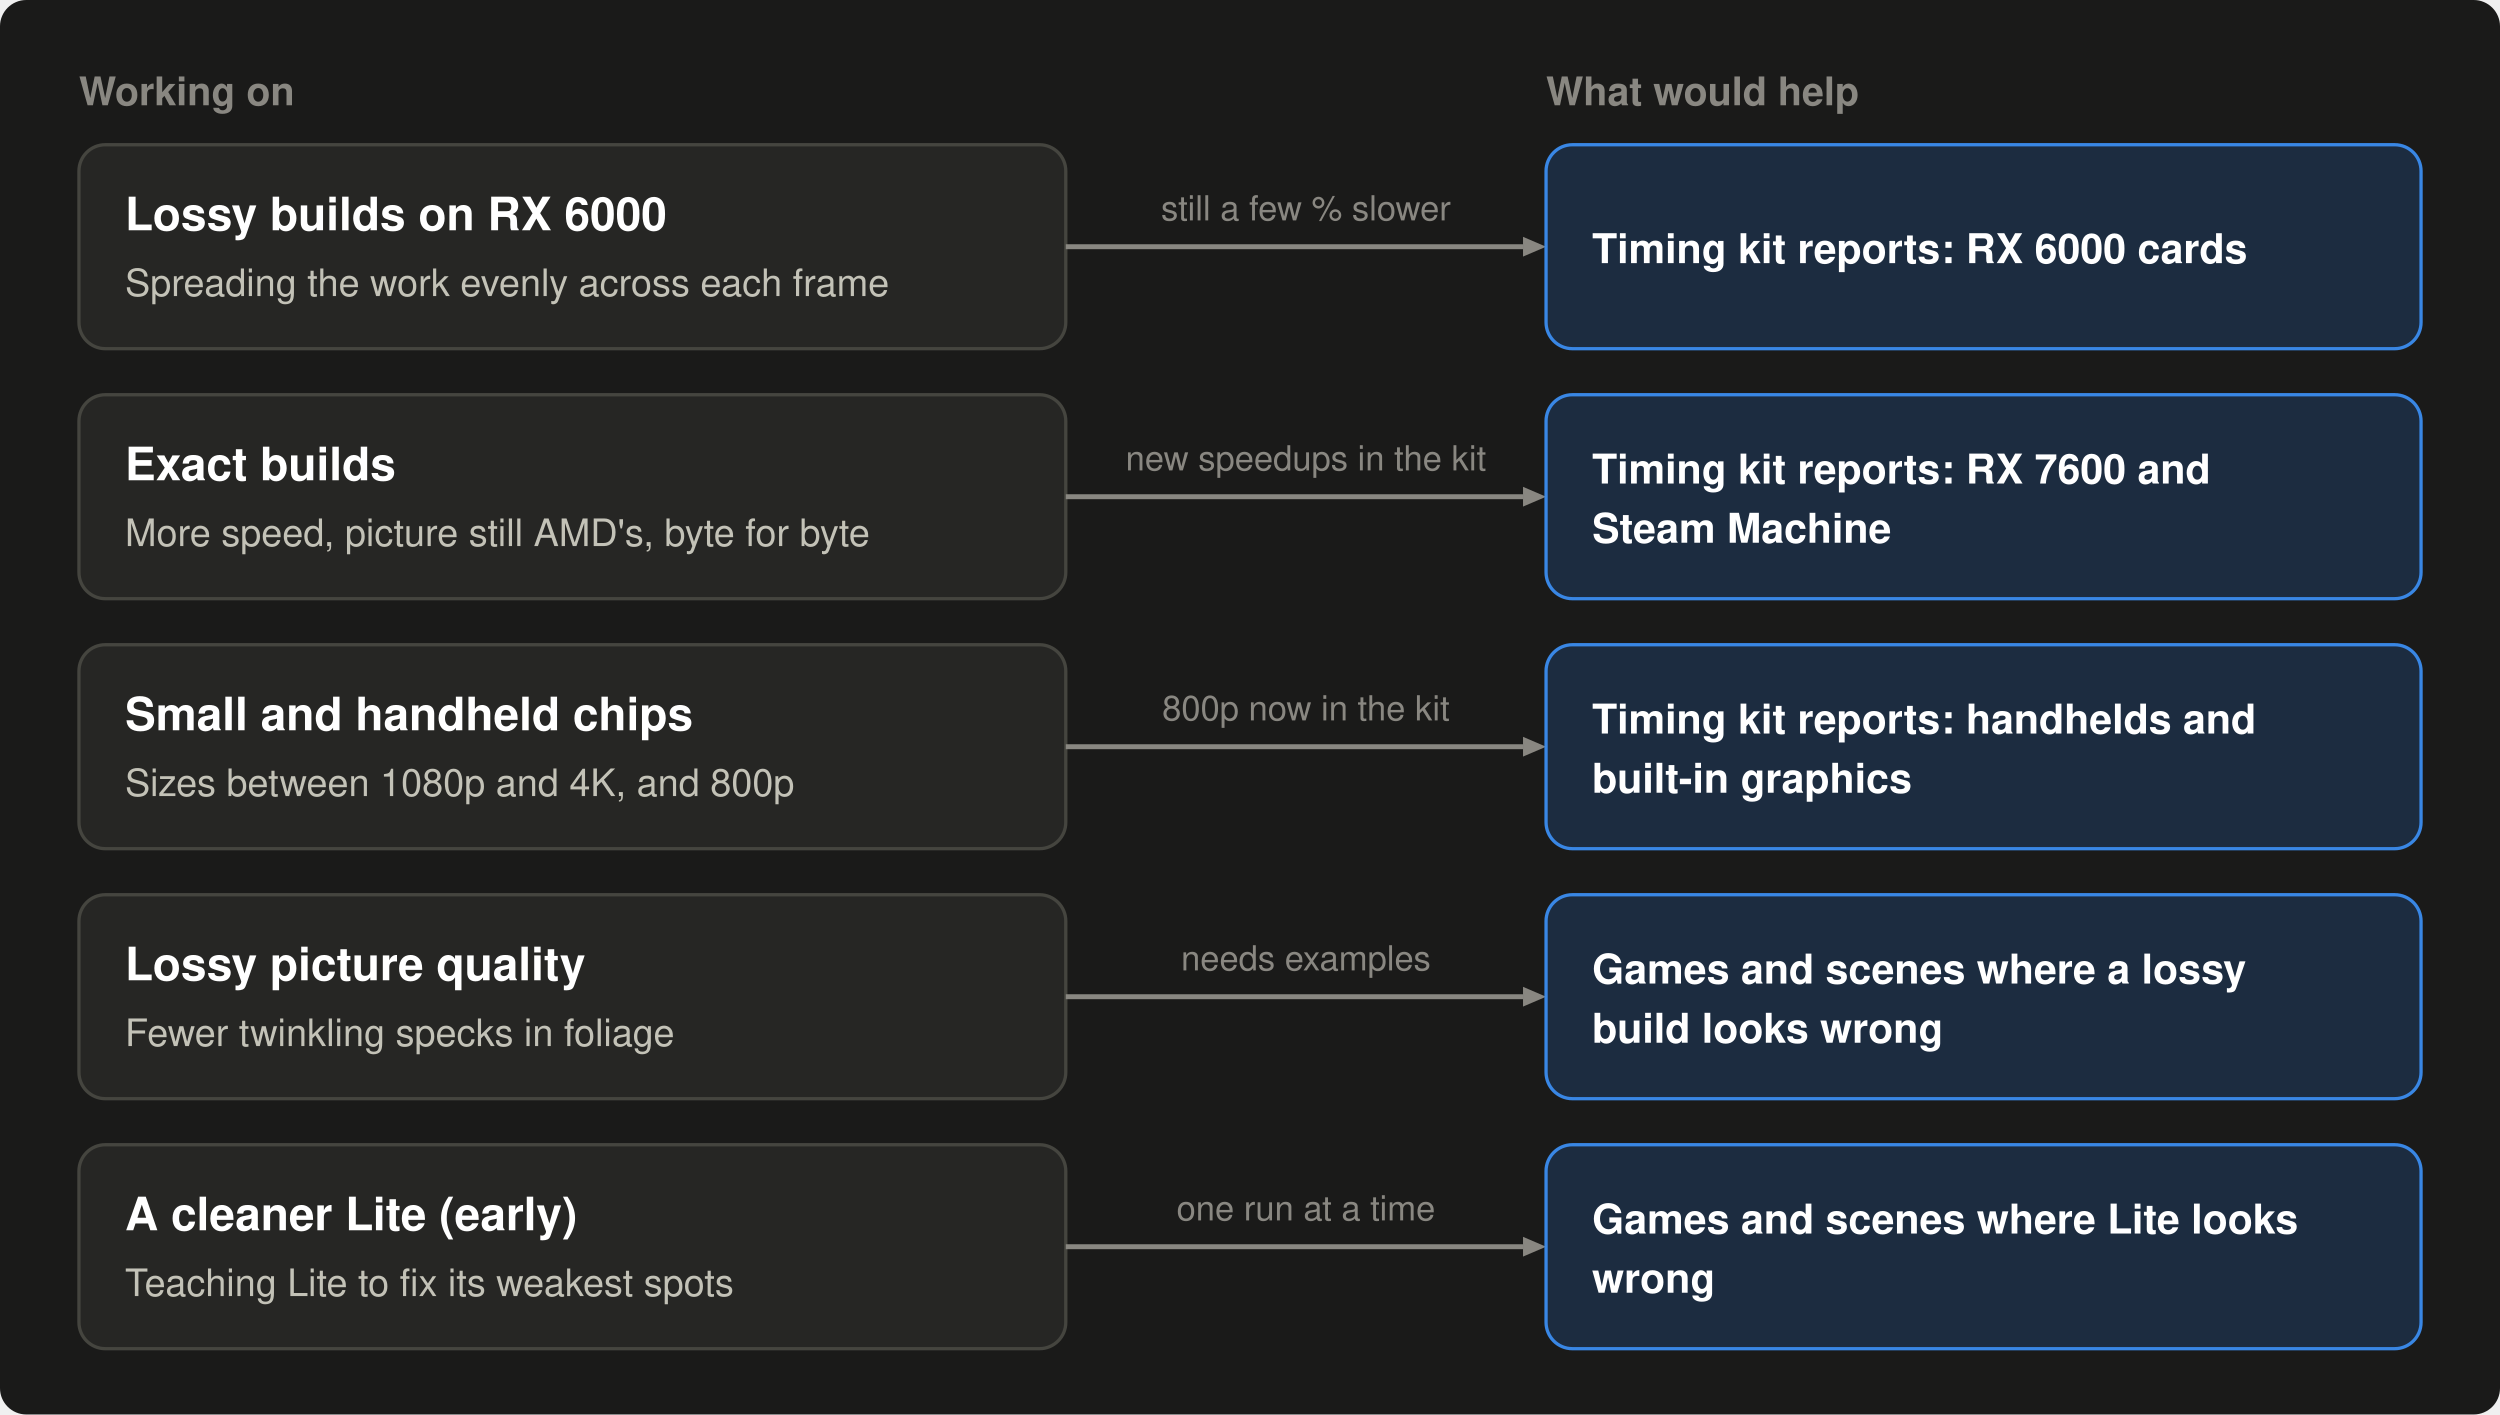
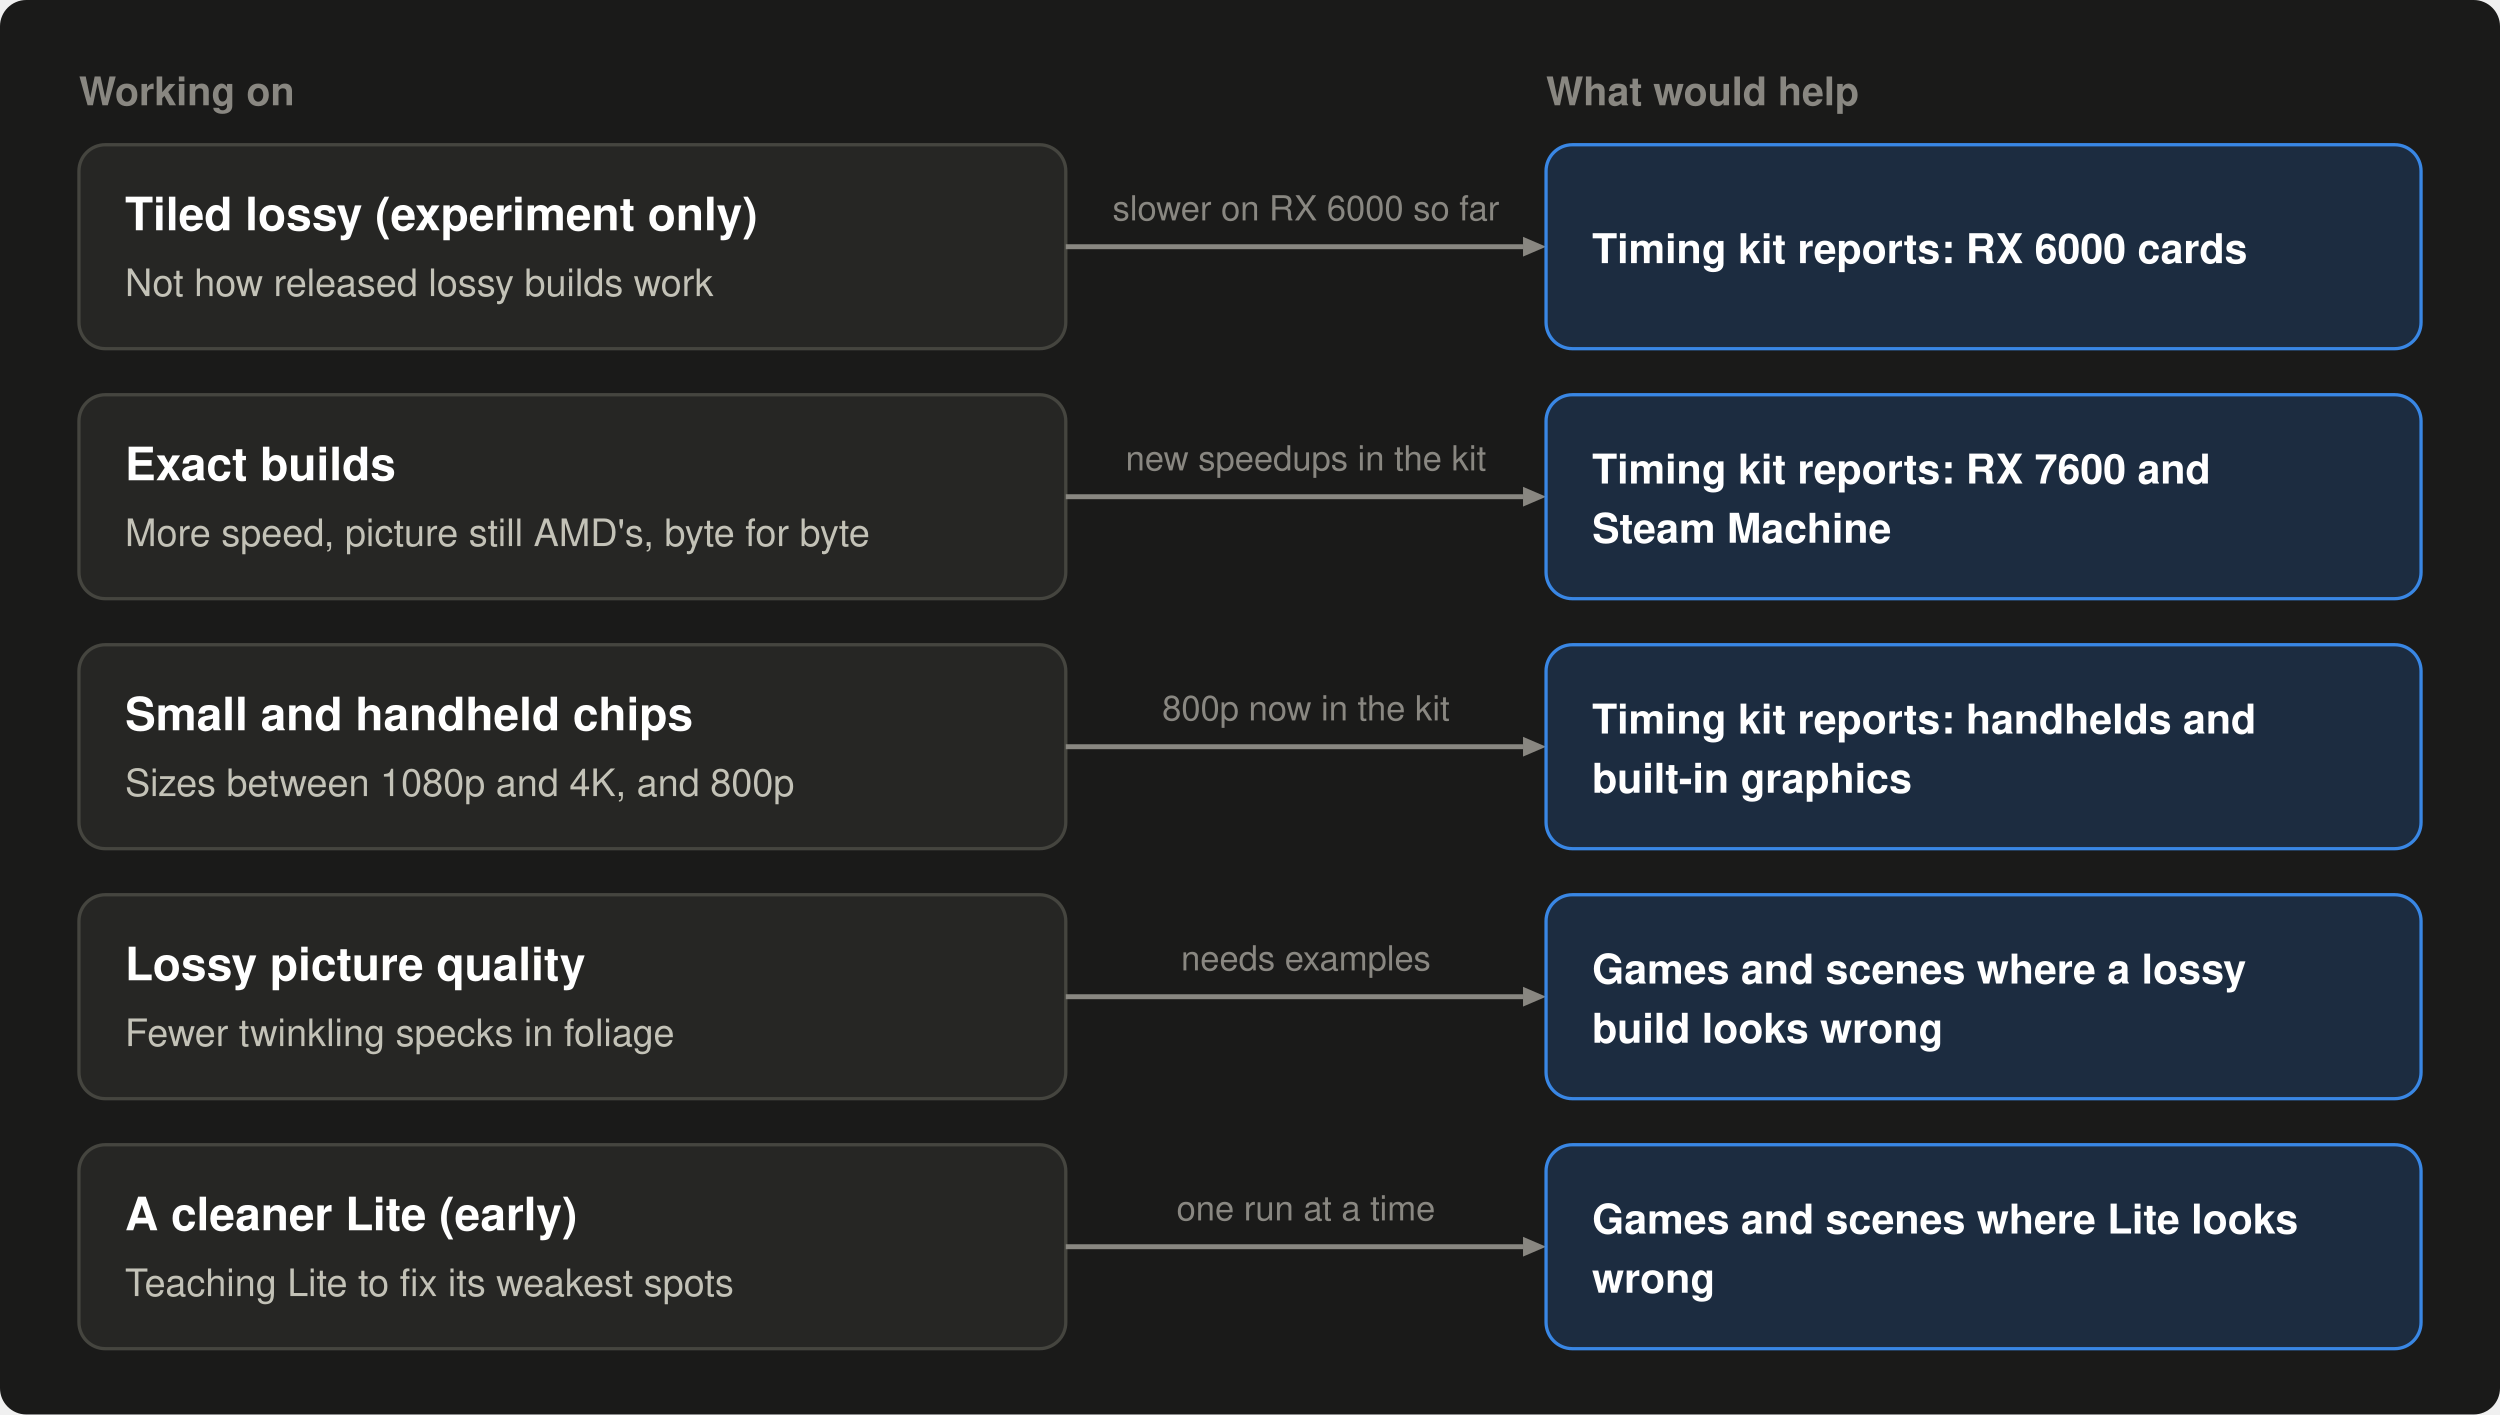
- <svg xmlns="http://www.w3.org/2000/svg" width="760" height="430" viewBox="0 0 760 430" role="img" aria-label="Five parts being worked on, each with what would help: Lossy builds on RX 6000: Timing kit reports: RX 6000 cards; Exact builds: Timing kit reports: RX 7600 and Steam Machine; Small and handheld chips: Timing kit reports: handhelds and built-in graphics; Lossy picture quality: Games and scenes where a lossy build looks wrong; A cleaner Lite (early): Games and scenes where Lite looks wrong">
+ <svg xmlns="http://www.w3.org/2000/svg" width="760" height="430" viewBox="0 0 760 430" role="img" aria-label="Five parts being worked on, each with what would help: Tiled lossy (experiment only): Timing kit reports: RX 6000 cards; Exact builds: Timing kit reports: RX 7600 and Steam Machine; Small and handheld chips: Timing kit reports: handhelds and built-in graphics; Lossy picture quality: Games and scenes where a lossy build looks wrong; A cleaner Lite (early): Games and scenes where Lite looks wrong">
  <rect width="760" height="430" rx="8" fill="#1a1a19" />
  <text x="24" y="32" font-family="-apple-system, 'Segoe UI', Helvetica, Arial, sans-serif" font-size="12" font-weight="600" text-anchor="start" fill="#898781">Working on</text>
  <text x="470" y="32" font-family="-apple-system, 'Segoe UI', Helvetica, Arial, sans-serif" font-size="12" font-weight="600" text-anchor="start" fill="#898781">What would help</text>
  <rect x="24" y="44" width="300" height="62" rx="8" fill="#262624" stroke="#45453f" />
-   <text x="38" y="70" font-family="-apple-system, 'Segoe UI', Helvetica, Arial, sans-serif" font-size="14" font-weight="600" text-anchor="start" fill="#ffffff">Lossy builds on RX 6000</text>
-   <text x="38" y="90" font-family="-apple-system, 'Segoe UI', Helvetica, Arial, sans-serif" font-size="11.5" text-anchor="start" fill="#c3c2b7">Spreading the work evenly across each frame</text>
+   <text x="38" y="70" font-family="-apple-system, 'Segoe UI', Helvetica, Arial, sans-serif" font-size="14" font-weight="600" text-anchor="start" fill="#ffffff">Tiled lossy (experiment only)</text>
+   <text x="38" y="90" font-family="-apple-system, 'Segoe UI', Helvetica, Arial, sans-serif" font-size="11.5" text-anchor="start" fill="#c3c2b7">Not how released lossy builds work</text>
  <line x1="324" y1="75" x2="463" y2="75" stroke="#898781" stroke-width="1.5" />
  <polygon points="470,75 463,72 463,78" fill="#898781" />
-   <text x="397" y="67" font-family="-apple-system, 'Segoe UI', Helvetica, Arial, sans-serif" font-size="10.5" text-anchor="middle" fill="#898781">still a few % slower</text>
+   <text x="397" y="67" font-family="-apple-system, 'Segoe UI', Helvetica, Arial, sans-serif" font-size="10.5" text-anchor="middle" fill="#898781">slower on RX 6000 so far</text>
  <rect x="470" y="44" width="266" height="62" rx="8" fill="#1c2c40" stroke="#3987e5" />
  <text x="484" y="80" font-family="-apple-system, 'Segoe UI', Helvetica, Arial, sans-serif" font-size="12.5" font-weight="600" text-anchor="start" fill="#ffffff">Timing kit reports: RX 6000 cards</text>
  <rect x="24" y="120" width="300" height="62" rx="8" fill="#262624" stroke="#45453f" />
  <text x="38" y="146" font-family="-apple-system, 'Segoe UI', Helvetica, Arial, sans-serif" font-size="14" font-weight="600" text-anchor="start" fill="#ffffff">Exact builds</text>
  <text x="38" y="166" font-family="-apple-system, 'Segoe UI', Helvetica, Arial, sans-serif" font-size="11.5" text-anchor="start" fill="#c3c2b7">More speed, picture still AMD's, byte for byte</text>
  <line x1="324" y1="151" x2="463" y2="151" stroke="#898781" stroke-width="1.5" />
  <polygon points="470,151 463,148 463,154" fill="#898781" />
  <text x="397" y="143" font-family="-apple-system, 'Segoe UI', Helvetica, Arial, sans-serif" font-size="10.5" text-anchor="middle" fill="#898781">new speedups in the kit</text>
  <rect x="470" y="120" width="266" height="62" rx="8" fill="#1c2c40" stroke="#3987e5" />
  <text x="484" y="147" font-family="-apple-system, 'Segoe UI', Helvetica, Arial, sans-serif" font-size="12.5" font-weight="600" text-anchor="start" fill="#ffffff">Timing kit reports: RX 7600 and</text>
  <text x="484" y="165" font-family="-apple-system, 'Segoe UI', Helvetica, Arial, sans-serif" font-size="12.5" font-weight="600" text-anchor="start" fill="#ffffff">Steam Machine</text>
  <rect x="24" y="196" width="300" height="62" rx="8" fill="#262624" stroke="#45453f" />
  <text x="38" y="222" font-family="-apple-system, 'Segoe UI', Helvetica, Arial, sans-serif" font-size="14" font-weight="600" text-anchor="start" fill="#ffffff">Small and handheld chips</text>
  <text x="38" y="242" font-family="-apple-system, 'Segoe UI', Helvetica, Arial, sans-serif" font-size="11.5" text-anchor="start" fill="#c3c2b7">Sizes between 1080p and 4K, and 800p</text>
  <line x1="324" y1="227" x2="463" y2="227" stroke="#898781" stroke-width="1.5" />
  <polygon points="470,227 463,224 463,230" fill="#898781" />
  <text x="397" y="219" font-family="-apple-system, 'Segoe UI', Helvetica, Arial, sans-serif" font-size="10.5" text-anchor="middle" fill="#898781">800p now in the kit</text>
  <rect x="470" y="196" width="266" height="62" rx="8" fill="#1c2c40" stroke="#3987e5" />
  <text x="484" y="223" font-family="-apple-system, 'Segoe UI', Helvetica, Arial, sans-serif" font-size="12.5" font-weight="600" text-anchor="start" fill="#ffffff">Timing kit reports: handhelds and</text>
  <text x="484" y="241" font-family="-apple-system, 'Segoe UI', Helvetica, Arial, sans-serif" font-size="12.5" font-weight="600" text-anchor="start" fill="#ffffff">built-in graphics</text>
  <rect x="24" y="272" width="300" height="62" rx="8" fill="#262624" stroke="#45453f" />
  <text x="38" y="298" font-family="-apple-system, 'Segoe UI', Helvetica, Arial, sans-serif" font-size="14" font-weight="600" text-anchor="start" fill="#ffffff">Lossy picture quality</text>
  <text x="38" y="318" font-family="-apple-system, 'Segoe UI', Helvetica, Arial, sans-serif" font-size="11.5" text-anchor="start" fill="#c3c2b7">Fewer twinkling specks in foliage</text>
  <line x1="324" y1="303" x2="463" y2="303" stroke="#898781" stroke-width="1.5" />
  <polygon points="470,303 463,300 463,306" fill="#898781" />
  <text x="397" y="295" font-family="-apple-system, 'Segoe UI', Helvetica, Arial, sans-serif" font-size="10.5" text-anchor="middle" fill="#898781">needs examples</text>
  <rect x="470" y="272" width="266" height="62" rx="8" fill="#1c2c40" stroke="#3987e5" />
  <text x="484" y="299" font-family="-apple-system, 'Segoe UI', Helvetica, Arial, sans-serif" font-size="12.5" font-weight="600" text-anchor="start" fill="#ffffff">Games and scenes where a lossy</text>
  <text x="484" y="317" font-family="-apple-system, 'Segoe UI', Helvetica, Arial, sans-serif" font-size="12.5" font-weight="600" text-anchor="start" fill="#ffffff">build looks wrong</text>
  <rect x="24" y="348" width="300" height="62" rx="8" fill="#262624" stroke="#45453f" />
  <text x="38" y="374" font-family="-apple-system, 'Segoe UI', Helvetica, Arial, sans-serif" font-size="14" font-weight="600" text-anchor="start" fill="#ffffff">A cleaner Lite (early)</text>
  <text x="38" y="394" font-family="-apple-system, 'Segoe UI', Helvetica, Arial, sans-serif" font-size="11.5" text-anchor="start" fill="#c3c2b7">Teaching Lite to fix its weakest spots</text>
  <line x1="324" y1="379" x2="463" y2="379" stroke="#898781" stroke-width="1.5" />
  <polygon points="470,379 463,376 463,382" fill="#898781" />
  <text x="397" y="371" font-family="-apple-system, 'Segoe UI', Helvetica, Arial, sans-serif" font-size="10.5" text-anchor="middle" fill="#898781">one run at a time</text>
  <rect x="470" y="348" width="266" height="62" rx="8" fill="#1c2c40" stroke="#3987e5" />
  <text x="484" y="375" font-family="-apple-system, 'Segoe UI', Helvetica, Arial, sans-serif" font-size="12.5" font-weight="600" text-anchor="start" fill="#ffffff">Games and scenes where Lite looks</text>
  <text x="484" y="393" font-family="-apple-system, 'Segoe UI', Helvetica, Arial, sans-serif" font-size="12.5" font-weight="600" text-anchor="start" fill="#ffffff">wrong</text>
</svg>
